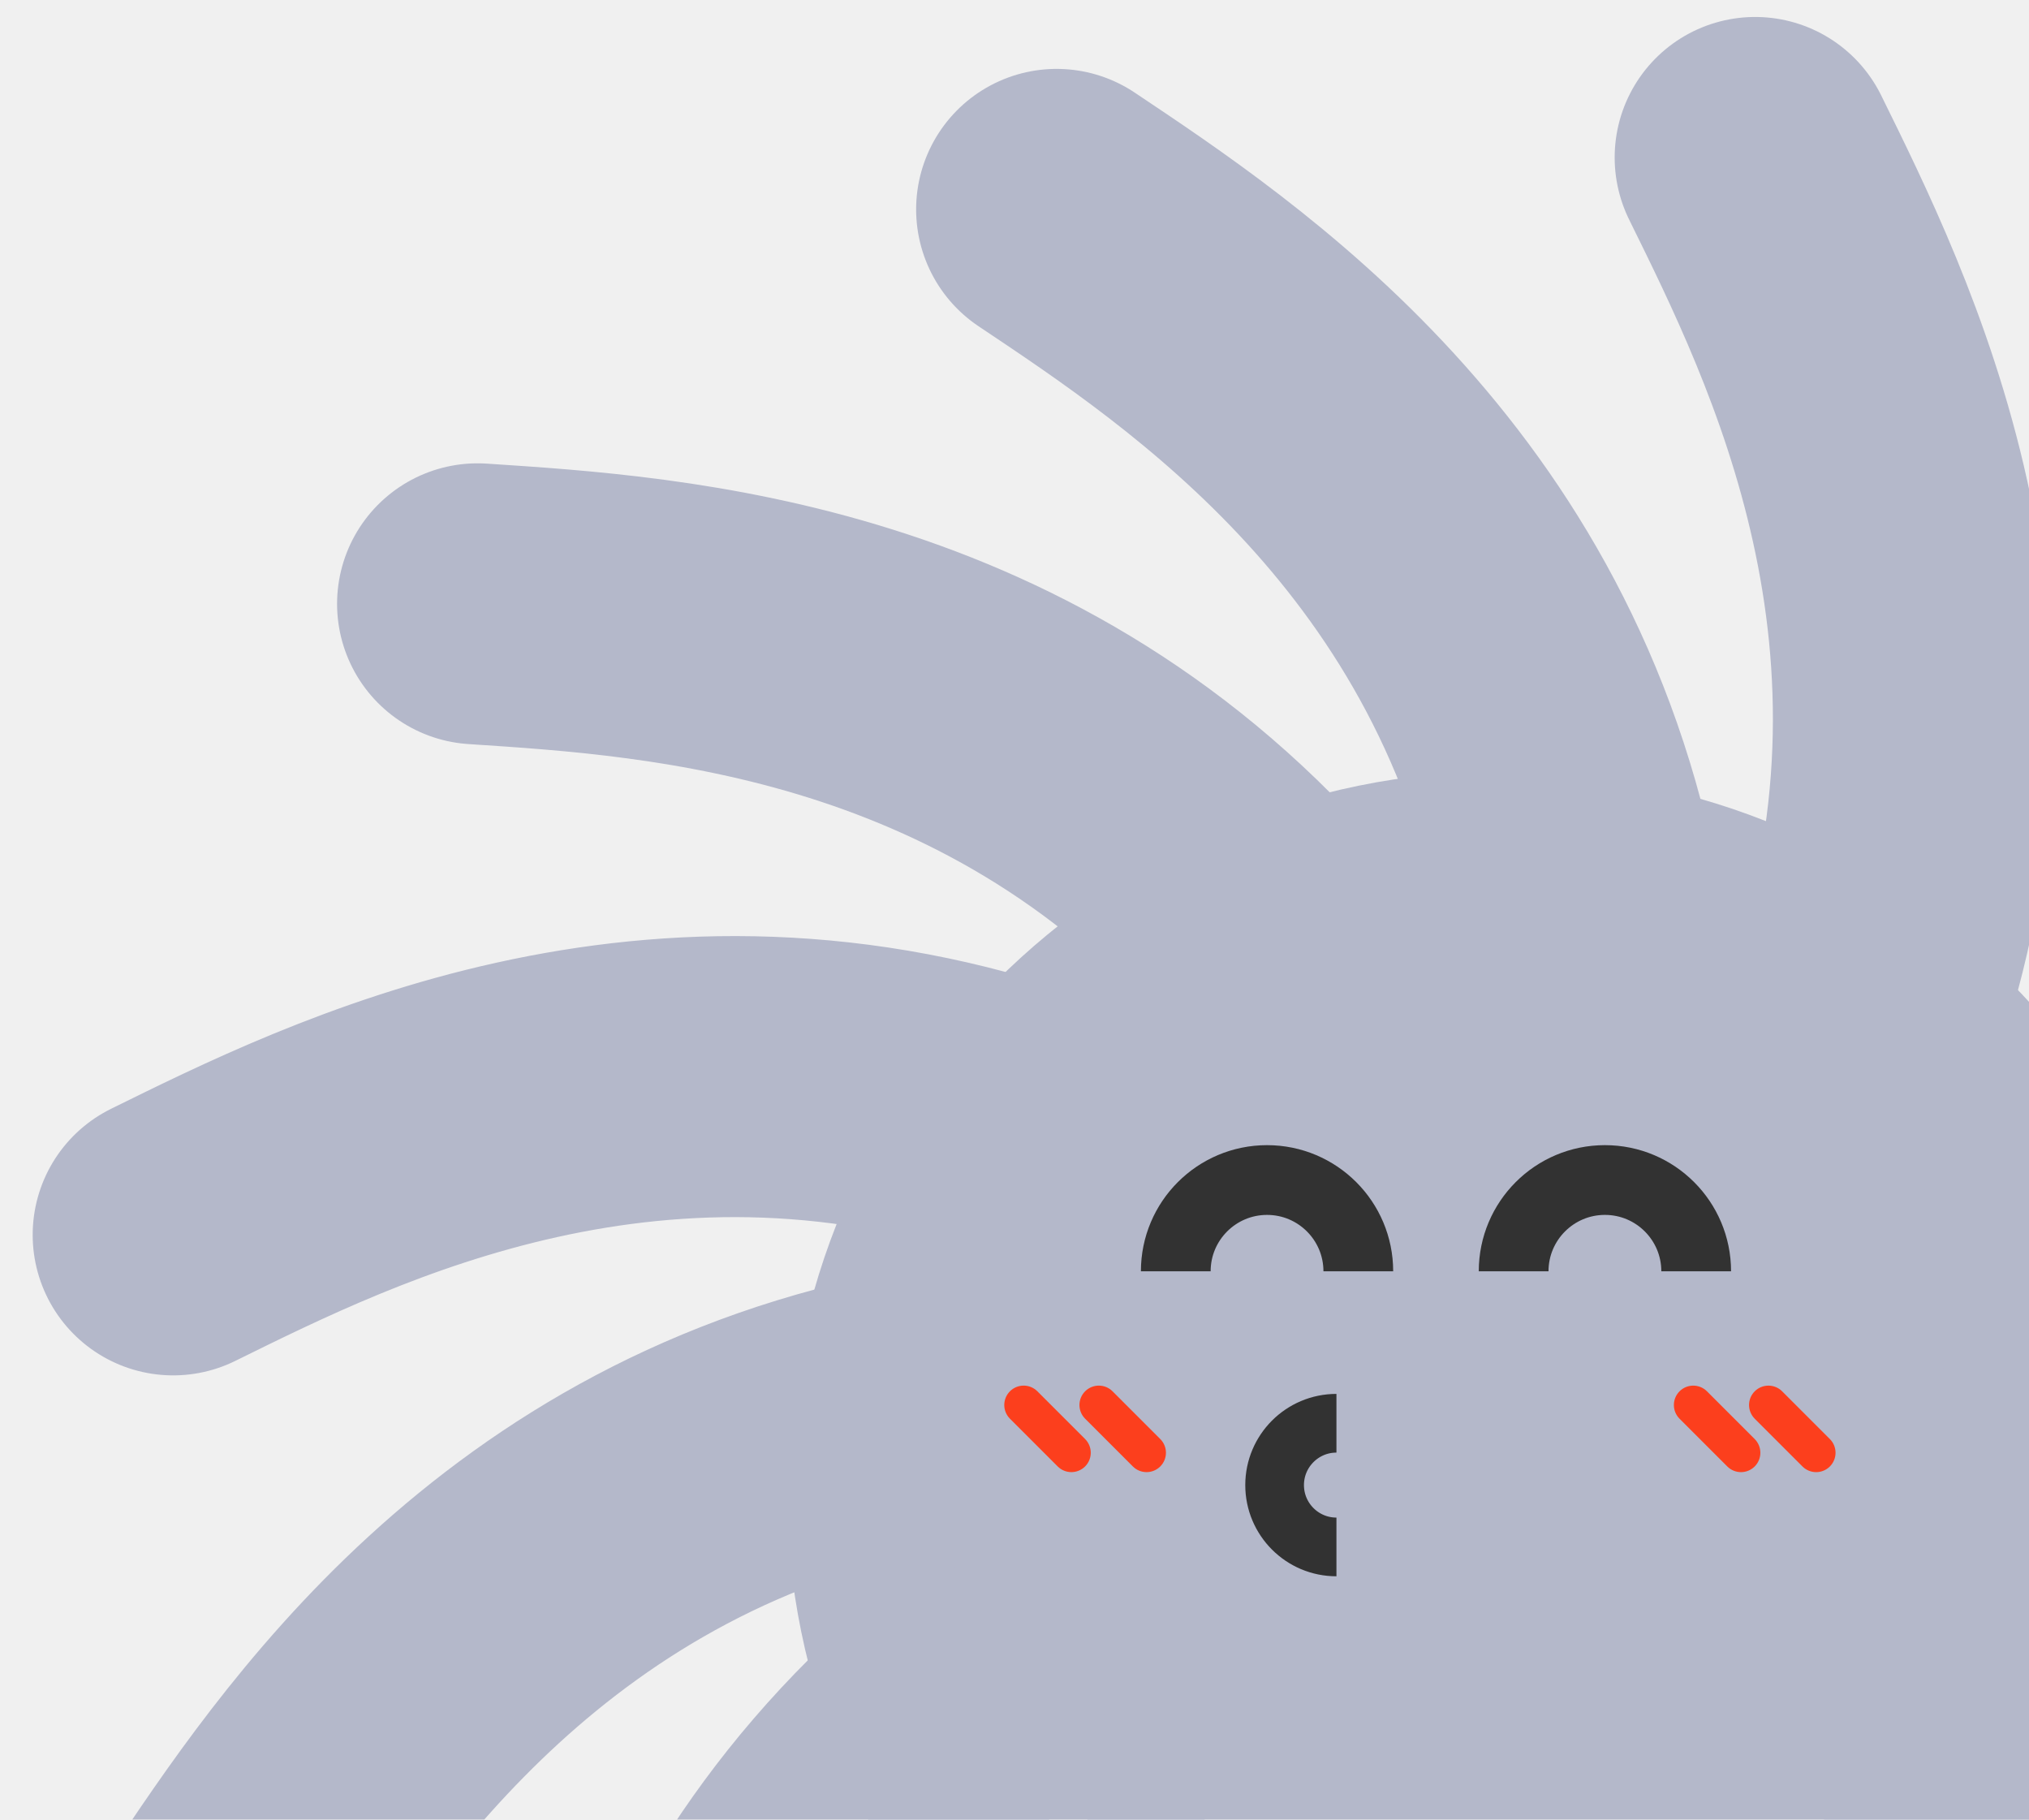
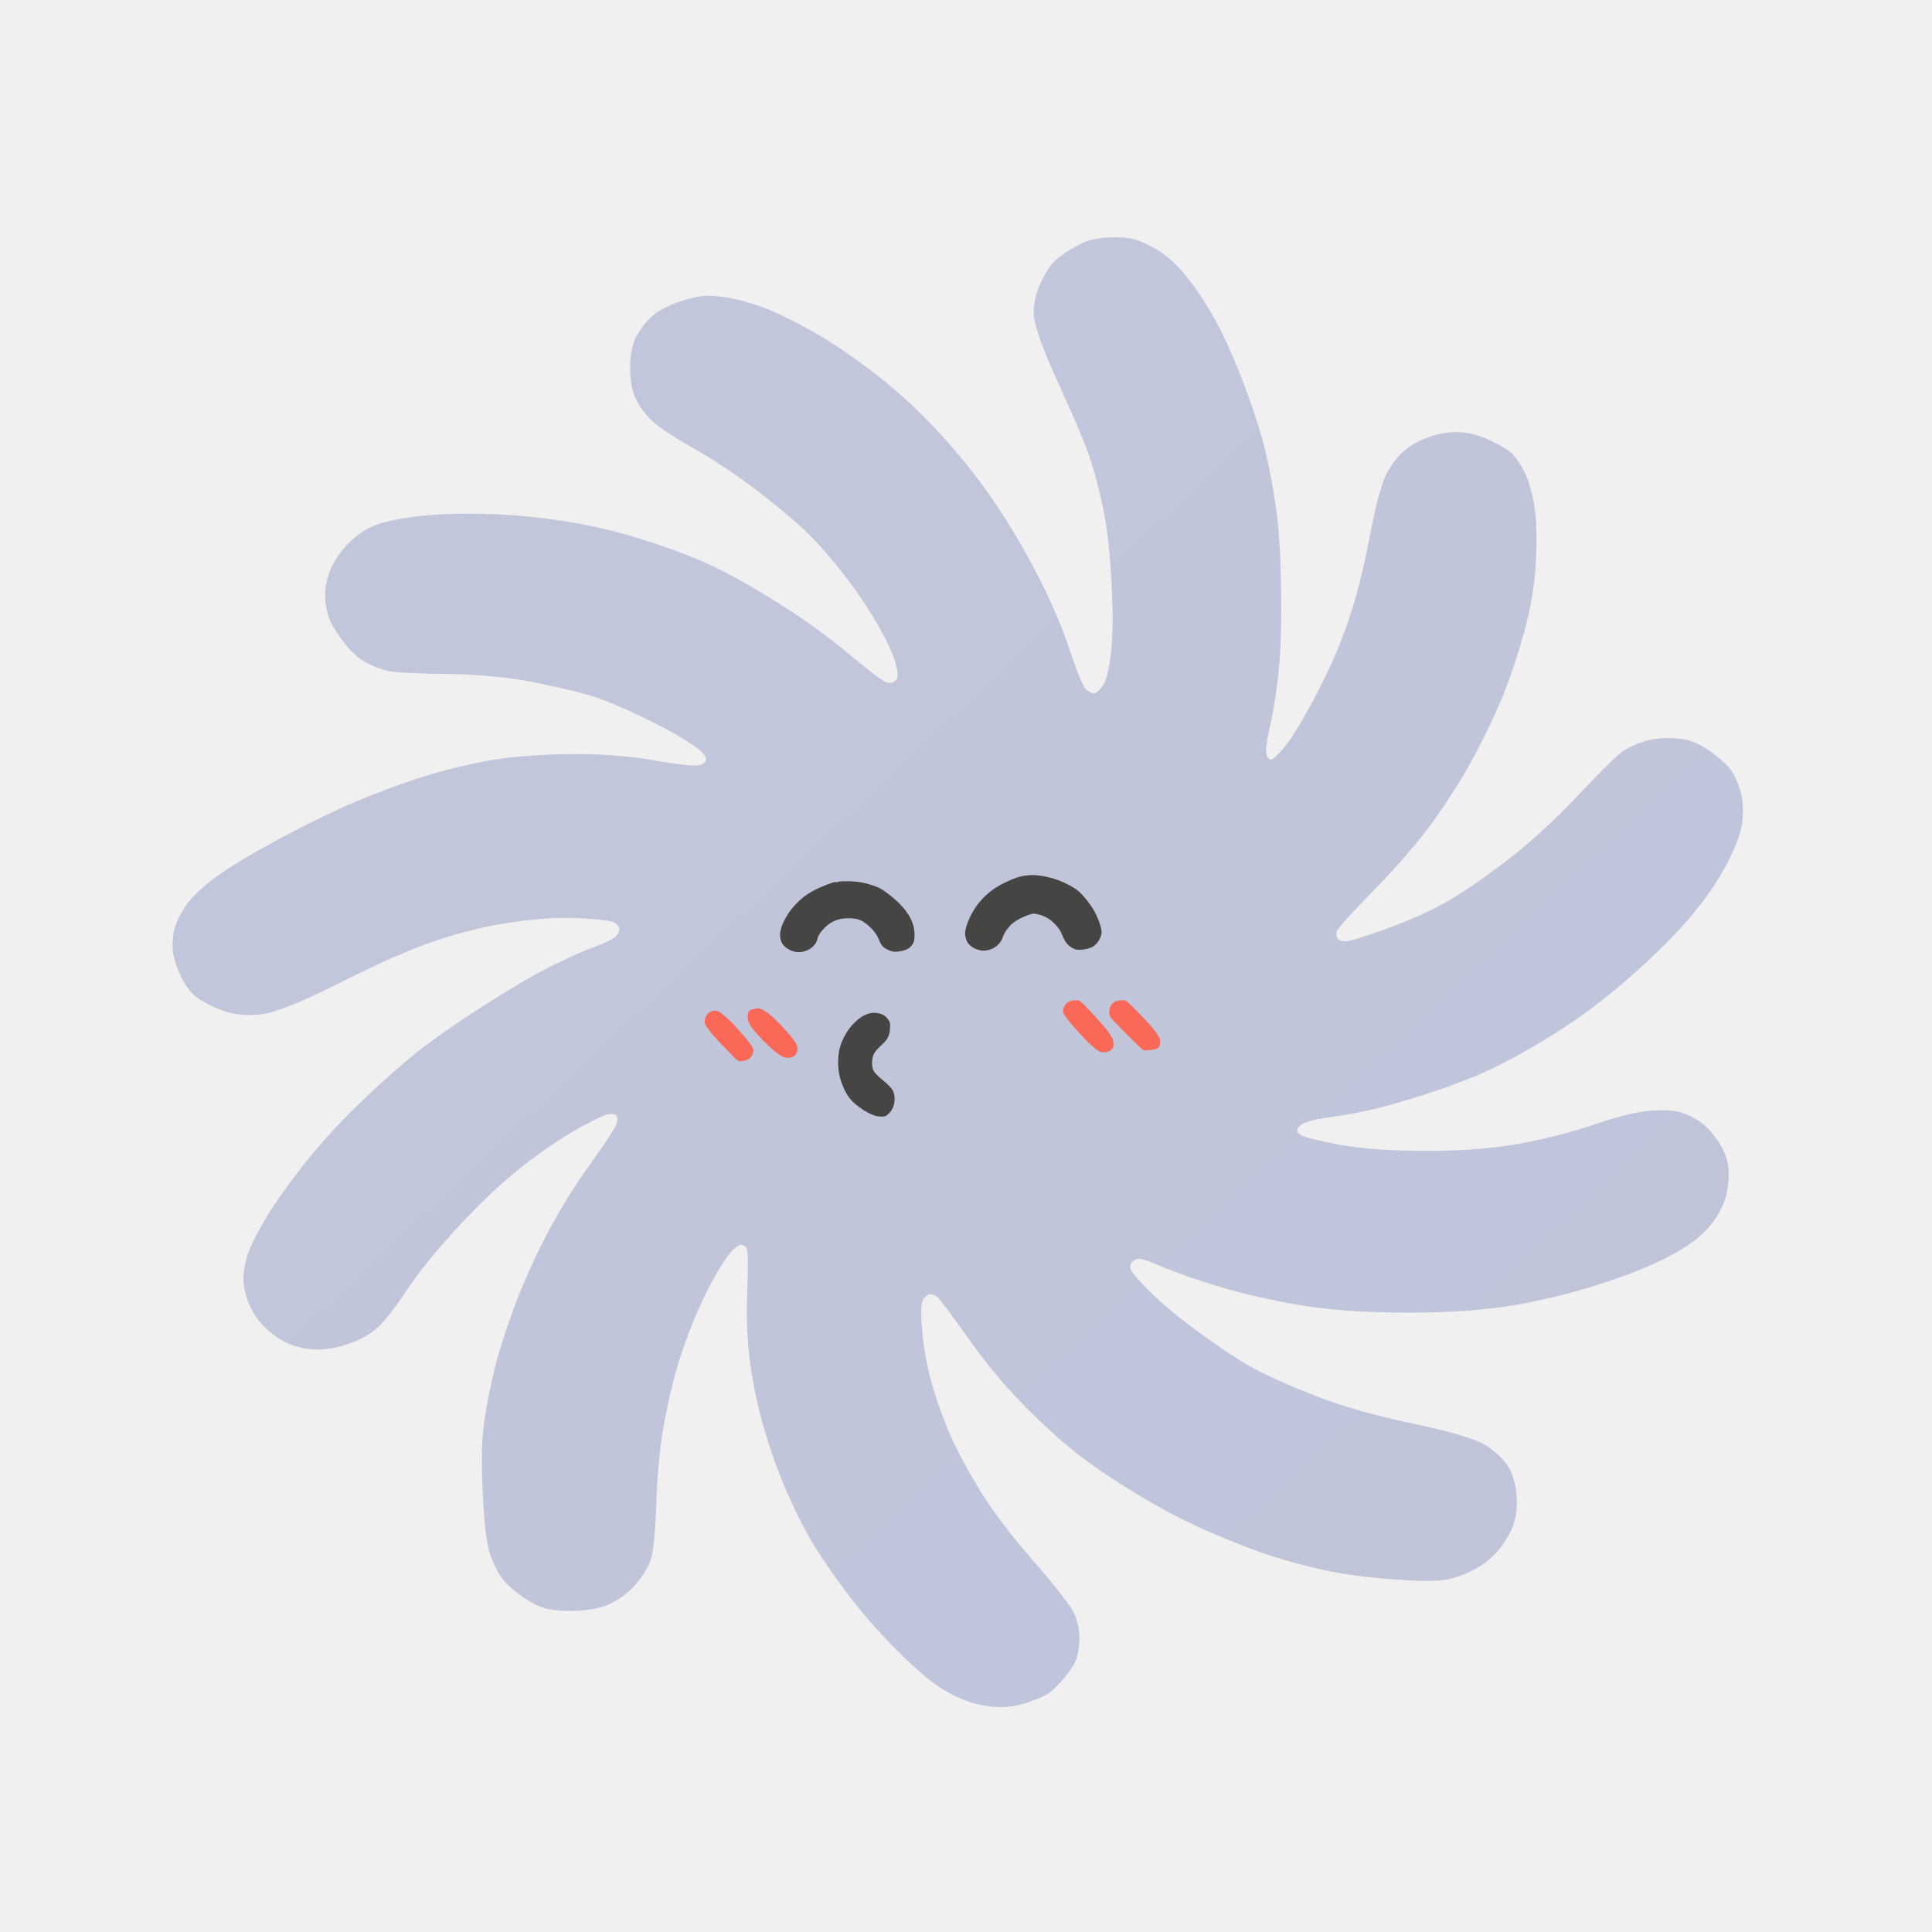
- <svg xmlns="http://www.w3.org/2000/svg" width="116" height="104" fill="none" viewBox="0 0 116 104">
-   <g clip-path="url(#a)">
-     <circle cx="40.936" cy="40.936" r="40.936" fill="#b4b8ca" transform="matrix(-1 0 0 1 126.848 44.081)" />
-     <path stroke="#b4b8ca" stroke-linecap="round" stroke-width="16.064" d="M60.408 11.97c9.013 6.029 25.784 17.045 30.022 40.09M71.472 161.023c-4.79-9.728-13.807-27.654-5.954-49.731M100.344 9.002c4.791 9.728 13.807 27.654 5.954 49.73M144.519 135.533c-10.82-.715-30.852-1.87-46.045-19.709M27.303 34.515c10.82.715 30.853 1.87 46.045 19.709M161.921 99.456c-9.728 4.79-27.654 13.807-49.731 5.954M9.9 70.583c9.727-4.791 27.653-13.807 49.73-5.954M158.957 59.515c-6.029 9.012-17.045 25.784-40.091 30.021M12.861 110.52c6.03-9.013 17.046-25.784 40.091-30.022M136.423 26.407c-.715 10.82-1.87 30.852-19.709 46.045M35.403 143.626c.715-10.819 1.87-30.852 19.71-46.044" />
-     <rect width="6.075" height="2.216" fill="#fc3f1d" rx="1.108" transform="rotate(-135 67.748 20.58)scale(1 -1)" />
-     <rect width="6.075" height="2.216" fill="#fc3f1d" rx="1.108" transform="rotate(-135 69.897 19.69)scale(1 -1)" />
-     <rect width="6.075" height="2.216" fill="#fc3f1d" rx="1.108" transform="rotate(-135 48.607 28.508)scale(1 -1)" />
-     <rect width="6.075" height="2.216" fill="#fc3f1d" rx="1.108" transform="rotate(-135 50.756 27.618)scale(1 -1)" />
-     <path stroke="#323232" stroke-width="3.987" d="M86.536 72.667a5.218 5.218 0 0 1 10.437 0M67.22 72.667a5.218 5.218 0 0 1 10.436 0" />
-     <path stroke="#323232" stroke-width="3.355" d="M76.406 88.421a3.535 3.535 0 0 1 0-7.07" />
+ <svg xmlns="http://www.w3.org/2000/svg" width="172" height="172" viewBox="0 0 1254 1254" role="img" aria-label="Lavender swirl mascot with a smiling face">
+   <defs>
+     <linearGradient id="bodyColor" x1="0" y1="0" x2="1" y2="1">
+       <stop offset="0%" stop-color="#c2c7dc" />
+       <stop offset="55%" stop-color="#c0c5da" />
+       <stop offset="100%" stop-color="#bec4d9" />
+     </linearGradient>
+   </defs>
+   <path d="M 981.5 294.5 Q 978 291 967.5 286 Q 957 281 947.5 280.5 Q 938 280 928 283.5 Q 918 287 911.5 292.5 Q 905 298 900 307.5 Q 895 317 889 348.5 Q 883 380 875 403.5 Q 867 427 854 451.5 Q 841 476 834 484.5 Q 827 493 825 493 Q 823 493 822 489.5 Q 821 486 824.5 470.5 Q 828 455 830 435 Q 832 415 831.5 381.5 Q 831 348 828 328 Q 825 308 821 291.5 Q 817 275 808 251 Q 799 227 790 210 Q 781 193 770.5 180 Q 760 167 750 161.5 Q 740 156 735 155 Q 730 154 722.5 154 Q 715 154 709 155.5 Q 703 157 695.5 161.5 Q 688 166 684 170 Q 680 174 675.5 183.5 Q 671 193 671 203.5 Q 671 214 687.5 250 Q 704 286 708.5 300.5 Q 713 315 716.5 332.5 Q 720 350 721.5 379 Q 723 408 721 424.5 Q 719 441 715.5 445.5 Q 712 450 710 450 Q 708 450 705 447.5 Q 702 445 694 421 Q 686 397 671.5 369.5 Q 657 342 641 319.5 Q 625 297 605.5 276.5 Q 586 256 564 239.5 Q 542 223 524.5 213.5 Q 507 204 496.5 200 Q 486 196 476.5 194 Q 467 192 459.5 192 Q 452 192 440.5 196 Q 429 200 423 205.5 Q 417 211 413 218.5 Q 409 226 409 238.5 Q 409 251 412.5 258.5 Q 416 266 422.5 272.5 Q 429 279 451 291.5 Q 473 304 496 322 Q 519 340 530.5 352.5 Q 542 365 552 378.5 Q 562 392 570 406 Q 578 420 581 429.5 Q 584 439 581.5 441.5 Q 579 444 575.5 443 Q 572 442 551 424.5 Q 530 407 504.5 391 Q 479 375 460.5 366.5 Q 442 358 416.5 350 Q 391 342 364.5 338 Q 338 334 312.5 333.5 Q 287 333 268 335.5 Q 249 338 240 342.5 Q 231 347 224 355 Q 217 363 214 371 Q 211 379 211 386 Q 211 393 213 399.5 Q 215 406 222.5 416 Q 230 426 237.5 430 Q 245 434 252 435.5 Q 259 437 291.5 437.5 Q 324 438 350 443.5 Q 376 449 386.5 452.5 Q 397 456 415 464.5 Q 433 473 445 480.5 Q 457 488 458 491.5 Q 459 495 454.5 496.5 Q 450 498 424.5 493.5 Q 399 489 368 489.5 Q 337 490 315.5 494 Q 294 498 273.5 504.5 Q 253 511 230.5 520.5 Q 208 530 178.5 546 Q 149 562 136.5 572 Q 124 582 119.5 589.5 Q 115 597 113.5 602 Q 112 607 112 614 Q 112 621 116 630.5 Q 120 640 125 645 Q 130 650 142 655 Q 154 660 168.5 658.5 Q 183 657 221.5 637.5 Q 260 618 284.5 610 Q 309 602 333 598.5 Q 357 595 376.5 596 Q 396 597 399 599 Q 402 601 402 603 Q 402 605 400 607.5 Q 398 610 386 614.5 Q 374 619 357 627.5 Q 340 636 312 654 Q 284 672 267.5 685.5 Q 251 699 231 718.5 Q 211 738 195.5 758 Q 180 778 171.5 792.5 Q 163 807 160.5 815 Q 158 823 158 830 Q 158 837 161.5 846 Q 165 855 173 862.5 Q 181 870 189.5 873 Q 198 876 206.5 876 Q 215 876 225.5 872.5 Q 236 869 243.5 863 Q 251 857 264 837.5 Q 277 818 300 793.5 Q 323 769 343 754 Q 363 739 378 731 Q 393 723 396 723 Q 399 723 400 724 Q 401 725 400.5 728.5 Q 400 732 383.5 755 Q 367 778 354.5 802 Q 342 826 333 850.5 Q 324 875 319.5 895 Q 315 915 313.5 929.5 Q 312 944 313.5 972 Q 315 1000 318 1008.5 Q 321 1017 324.5 1022.5 Q 328 1028 336.5 1034.5 Q 345 1041 352.5 1043.5 Q 360 1046 374 1045.5 Q 388 1045 397 1040.5 Q 406 1036 412.5 1028.5 Q 419 1021 422 1013.5 Q 425 1006 426 975.5 Q 427 945 431.5 921.5 Q 436 898 441.5 881 Q 447 864 453.5 849.5 Q 460 835 466 825 Q 472 815 475.5 811.5 Q 479 808 481 808 Q 483 808 484.5 810 Q 486 812 485 838 Q 484 864 487 885.5 Q 490 907 496 927.5 Q 502 948 509.5 965.5 Q 517 983 524.5 996.5 Q 532 1010 547.5 1031 Q 563 1052 582 1071 Q 601 1090 612 1096.5 Q 623 1103 632 1105.5 Q 641 1108 649.5 1108 Q 658 1108 667 1105 Q 676 1102 680 1099.5 Q 684 1097 690 1090 Q 696 1083 698 1078.5 Q 700 1074 700.5 1065.5 Q 701 1057 698 1049 Q 695 1041 671 1013.5 Q 647 986 634 964 Q 621 942 614.5 926 Q 608 910 604 895 Q 600 880 598.5 863 Q 597 846 599.5 843 Q 602 840 604 840 Q 606 840 608.5 842 Q 611 844 628 868 Q 645 892 662.5 910 Q 680 928 696 941 Q 712 954 737.5 969.5 Q 763 985 786.5 995 Q 810 1005 825.5 1010 Q 841 1015 859 1019 Q 877 1023 903 1025 Q 929 1027 937.5 1025.5 Q 946 1024 954.5 1020 Q 963 1016 969.5 1009.5 Q 976 1003 980.5 994 Q 985 985 984.5 973 Q 984 961 979.5 953 Q 975 945 965 938.5 Q 955 932 917 924 Q 879 916 852.5 905.5 Q 826 895 812.5 887.5 Q 799 880 778.5 865 Q 758 850 746.5 838.5 Q 735 827 734 824 Q 733 821 735 819 Q 737 817 739.5 817 Q 742 817 755 822.5 Q 768 828 791 835 Q 814 842 843 847 Q 872 852 914.5 852 Q 957 852 986.5 846.5 Q 1016 841 1043 832 Q 1070 823 1087 813.5 Q 1104 804 1112 793 Q 1120 782 1121.5 770.5 Q 1123 759 1120.5 751.5 Q 1118 744 1112.5 737 Q 1107 730 1101 726.5 Q 1095 723 1089 721.5 Q 1083 720 1070.5 721 Q 1058 722 1036 729.5 Q 1014 737 988 742 Q 962 747 926.5 747 Q 891 747 869.5 743 Q 848 739 844 736.5 Q 840 734 844 730.5 Q 848 727 867.5 724.5 Q 887 722 916.5 713 Q 946 704 966.5 694.5 Q 987 685 1012 669 Q 1037 653 1061 631.5 Q 1085 610 1099 593 Q 1113 576 1121.5 559.5 Q 1130 543 1131 532 Q 1132 521 1129.5 513 Q 1127 505 1124 500.5 Q 1121 496 1112.5 489.5 Q 1104 483 1097.5 481 Q 1091 479 1083 479 Q 1075 479 1068 481 Q 1061 483 1055 486.5 Q 1049 490 1024.5 516 Q 1000 542 975.5 560.5 Q 951 579 935 587.5 Q 919 596 898 603.5 Q 877 611 873.5 611 Q 870 611 868.5 609.5 Q 867 608 867.5 605 Q 868 602 892 577.5 Q 916 553 931 532 Q 946 511 957 490.5 Q 968 470 975.5 451.5 Q 983 433 989.5 409.5 Q 996 386 997 362.5 Q 998 339 995.5 326 Q 993 313 989 305.5 Q 985 298 981.5 294.5 Z" fill="url(#bodyColor)" />
+   <g fill="#454544">
+     <path d="M 629.5 595.5 Q 626 603 626.5 607 Q 627 611 629 613 Q 631 615 633.5 616 Q 636 617 638.5 617 Q 641 617 643.5 616 Q 646 615 648 613 Q 650 611 651 608 Q 652 605 655 601.5 Q 658 598 663.5 595.5 Q 669 593 671 593 Q 673 593 677 594.5 Q 681 596 684.5 599.5 Q 688 603 689.5 607 Q 691 611 693 613 Q 695 615 697.5 616 Q 700 617 705 616 Q 710 615 712.5 611.5 Q 715 608 715 605 Q 715 602 712.5 596 Q 710 590 706 585 Q 702 580 699.5 578 Q 697 576 692 573.5 Q 687 571 681 569.5 Q 675 568 670.5 568 Q 666 568 662 569 Q 658 570 651 573.5 Q 644 577 638.5 582.5 Q 633 588 629.5 595.5 Z" />
+     <path d="M 507 602.5 Q 506 606 506.5 609 Q 507 612 509 614 Q 511 616 513.5 617 Q 516 618 518.5 618 Q 521 618 523.5 617 Q 526 616 528 614 Q 530 612 530.5 609.5 Q 531 607 534 603.5 Q 537 600 541 598 Q 545 596 550.5 596 Q 556 596 559 597.5 Q 562 599 565.5 602.5 Q 569 606 570.5 610 Q 572 614 574.5 615.5 Q 577 617 579 617.5 Q 581 618 584 617.5 Q 587 617 589 616 Q 591 615 592.5 612.5 Q 594 610 593.5 604.5 Q 593 599 589.5 593.5 Q 586 588 580 583 Q 574 578 571 576.5 Q 568 575 562.5 573.5 Q 557 572 550.5 572 Q 544 572 543.5 572.5 Q 543 573 542.5 572.5 Q 542 572 533.5 575.5 Q 525 579 519.5 584 Q 514 589 511 594 Q 508 599 507 602.5 Z" />
+     <path d="M 569 657.5 Q 565 657 561 659 Q 557 661 553 665.5 Q 549 670 546.5 676 Q 544 682 544 689.5 Q 544 697 546.5 703.5 Q 549 710 552 713.5 Q 555 717 560.5 720.5 Q 566 724 569.5 724.5 Q 573 725 574.5 724.5 Q 576 724 578 721.5 Q 580 719 580.5 715.5 Q 581 712 580 709 Q 579 706 573.5 701.5 Q 568 697 567 695 Q 566 693 566 690 Q 566 687 567 684.5 Q 568 682 572.5 678 Q 577 674 577.5 669.5 Q 578 665 577.5 663.5 Q 577 662 575 660 Q 573 658 569 657.5 Z" />
  </g>
-   <defs>
-     <clipPath id="a">
-       <path fill="#fff" d="M0 0h116v104H0z" />
-     </clipPath>
-   </defs>
+   <g fill="#fa6858">
+     <path d="M 696 649.5 Q 693 650 691.5 652 Q 690 654 690 656.5 Q 690 659 701 671 Q 712 683 715.5 683 Q 719 683 720.5 682 Q 722 681 722.5 680 Q 723 679 722.5 675.5 Q 722 672 712 661 Q 702 650 700.5 649.5 Q 699 649 696 649.5 Z" />
+     <path d="M 726 649.5 Q 723 650 721.5 652 Q 720 654 720 656.5 Q 720 659 721 660.5 Q 722 662 731.5 671.5 Q 741 681 742 681.5 Q 743 682 747 681.5 Q 751 681 752 680 Q 753 679 753 675.5 Q 753 672 742.5 661 Q 732 650 730.5 649.5 Q 729 649 726 649.5 Z" />
+     <path d="M 491.5 654.5 Q 487 655 486 656.5 Q 485 658 485.5 662 Q 486 666 496 676 Q 506 686 510 686.5 Q 514 687 516 685 Q 518 683 517.5 679.5 Q 517 676 506.5 665 Q 496 654 491.5 654.5 Z" />
+     <path d="M 464.5 656 Q 461 656 459 658.5 Q 457 661 457.5 664 Q 458 667 468 677.5 Q 478 688 479 688.5 Q 480 689 483 688.5 Q 486 688 487.5 686 Q 489 684 489 681.5 Q 489 679 478.5 667.5 Q 468 656 464.5 656 Z" />
+   </g>
</svg>
